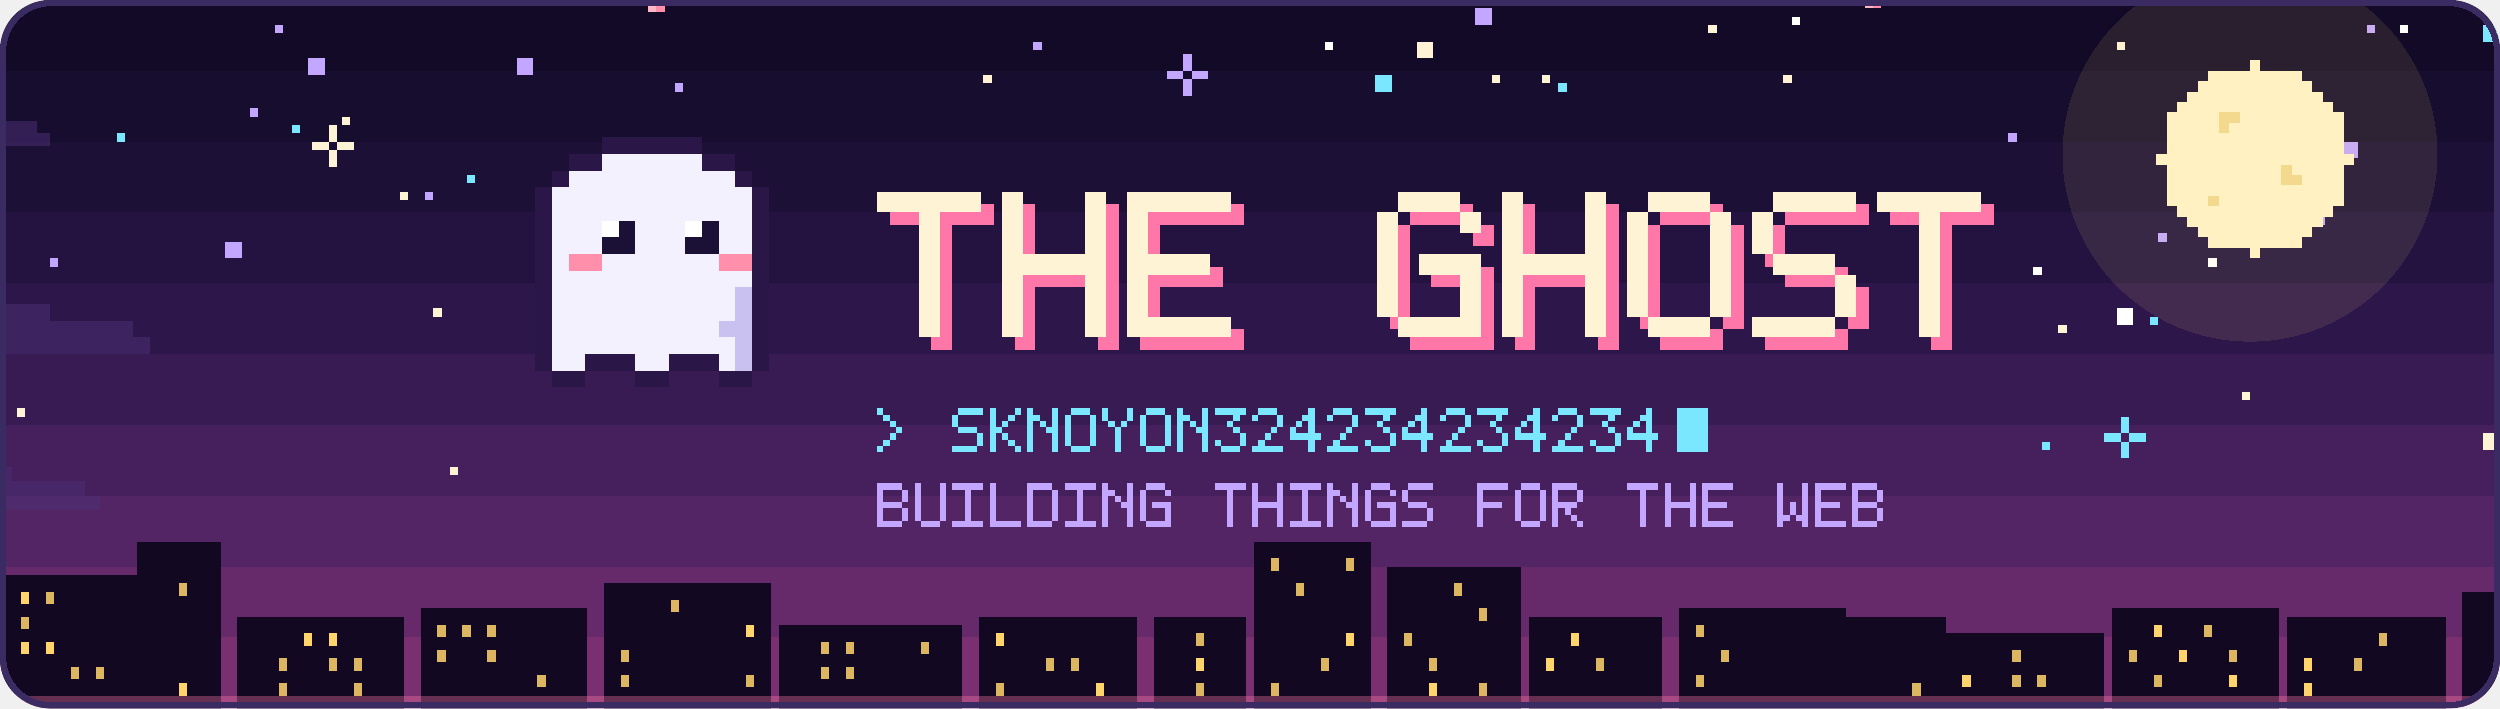
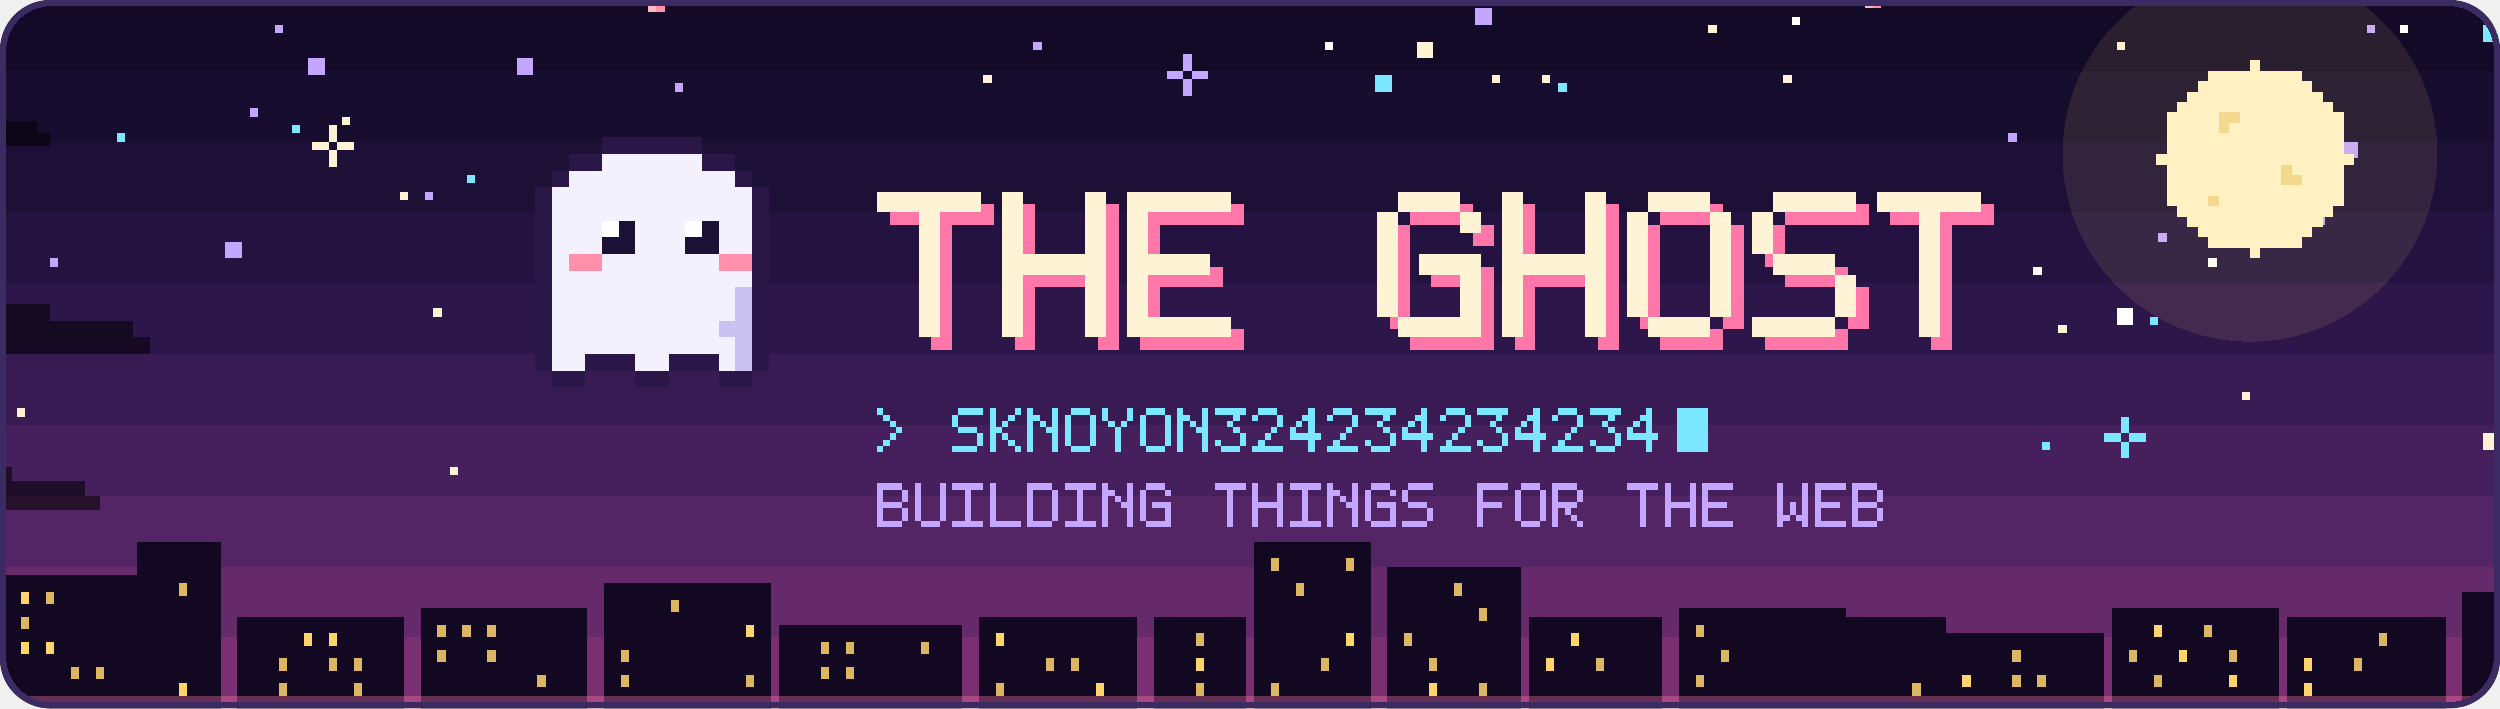
<svg xmlns="http://www.w3.org/2000/svg" width="1200" height="340" viewBox="0 0 1200 340" shape-rendering="crispEdges" role="img" aria-label="THE GHOST">
  <defs>
    <clipPath id="frame">
      <rect width="1200" height="340" rx="24" />
    </clipPath>
  </defs>
  <g clip-path="url(#frame)">
    <rect y="0" width="1200" height="35" fill="#120a26" />
    <rect y="34" width="1200" height="35" fill="#170d2e" />
    <rect y="68" width="1200" height="35" fill="#1d1037" />
    <rect y="102" width="1200" height="35" fill="#241340" />
    <rect y="136" width="1200" height="35" fill="#2d174a" />
    <rect y="170" width="1200" height="35" fill="#381b53" />
    <rect y="204" width="1200" height="35" fill="#45205c" />
    <rect y="238" width="1200" height="35" fill="#542564" />
    <rect y="272" width="1200" height="35" fill="#662a6b" />
    <rect y="306" width="1200" height="35" fill="#7a3070" />
    <rect x="660" y="36" width="8" height="8" fill="#7ae7ff">
      <animate attributeName="opacity" values="1;0.25;1" dur="3.1s" begin="-0.2s" calcMode="discrete" repeatCount="indefinite" />
    </rect>
    <rect x="192" y="92" width="4" height="4" fill="#fff3d6">
      <animate attributeName="opacity" values="1;0.25;1" dur="3.8s" begin="-0.6s" calcMode="discrete" repeatCount="indefinite" />
    </rect>
    <rect x="140" y="60" width="4" height="4" fill="#7ae7ff">
      <animate attributeName="opacity" values="1;0.25;1" dur="2.8s" begin="-0.2s" calcMode="discrete" repeatCount="indefinite" />
    </rect>
    <rect x="1192" y="12" width="8" height="8" fill="#7ae7ff">
      <animate attributeName="opacity" values="1;0.25;1" dur="1.5s" begin="-0.7s" calcMode="discrete" repeatCount="indefinite" />
    </rect>
    <rect x="856" y="36" width="4" height="4" fill="#fff3d6">
      <animate attributeName="opacity" values="1;0.25;1" dur="2.9s" begin="-1.7s" calcMode="discrete" repeatCount="indefinite" />
    </rect>
    <rect x="208" y="148" width="4" height="4" fill="#fff3d6">
      <animate attributeName="opacity" values="1;0.25;1" dur="2.4s" begin="-1.6s" calcMode="discrete" repeatCount="indefinite" />
    </rect>
    <rect x="1152" y="12" width="4" height="4" fill="#ffffff">
      <animate attributeName="opacity" values="1;0.25;1" dur="2.7s" begin="-1.6s" calcMode="discrete" repeatCount="indefinite" />
    </rect>
    <rect x="496" y="20" width="4" height="4" fill="#c3a6ff">
      <animate attributeName="opacity" values="1;0.25;1" dur="2.8s" begin="-2.6s" calcMode="discrete" repeatCount="indefinite" />
    </rect>
    <rect x="148" y="28" width="8" height="8" fill="#c3a6ff">
      <animate attributeName="opacity" values="1;0.25;1" dur="1.8s" begin="-1.0s" calcMode="discrete" repeatCount="indefinite" />
    </rect>
    <rect x="860" y="8" width="4" height="4" fill="#ffffff">
      <animate attributeName="opacity" values="1;0.25;1" dur="3.4s" begin="-1.7s" calcMode="discrete" repeatCount="indefinite" />
    </rect>
    <rect x="1016" y="148" width="8" height="8" fill="#ffffff">
      <animate attributeName="opacity" values="1;0.25;1" dur="1.6s" begin="-0.3s" calcMode="discrete" repeatCount="indefinite" />
    </rect>
    <rect x="132" y="12" width="4" height="4" fill="#c3a6ff">
      <animate attributeName="opacity" values="1;0.25;1" dur="3.1s" begin="-3.0s" calcMode="discrete" repeatCount="indefinite" />
    </rect>
    <rect x="708" y="4" width="8" height="8" fill="#c3a6ff">
      <animate attributeName="opacity" values="1;0.25;1" dur="2.3s" begin="-1.8s" calcMode="discrete" repeatCount="indefinite" />
    </rect>
    <rect x="120" y="52" width="4" height="4" fill="#c3a6ff">
      <animate attributeName="opacity" values="1;0.25;1" dur="1.7s" begin="-0.7s" calcMode="discrete" repeatCount="indefinite" />
    </rect>
    <rect x="1016" y="20" width="4" height="4" fill="#fff3d6">
      <animate attributeName="opacity" values="1;0.25;1" dur="2.6s" begin="-1.6s" calcMode="discrete" repeatCount="indefinite" />
    </rect>
    <rect x="1124" y="68" width="8" height="8" fill="#c3a6ff">
      <animate attributeName="opacity" values="1;0.25;1" dur="4.0s" begin="-2.0s" calcMode="discrete" repeatCount="indefinite" />
    </rect>
    <rect x="472" y="36" width="4" height="4" fill="#fff3d6">
      <animate attributeName="opacity" values="1;0.25;1" dur="1.9s" begin="-0.7s" calcMode="discrete" repeatCount="indefinite" />
    </rect>
    <rect x="24" y="124" width="4" height="4" fill="#c3a6ff">
      <animate attributeName="opacity" values="1;0.25;1" dur="2.1s" begin="-0.0s" calcMode="discrete" repeatCount="indefinite" />
    </rect>
    <rect x="1092" y="92" width="4" height="4" fill="#7ae7ff">
      <animate attributeName="opacity" values="1;0.25;1" dur="3.9s" begin="-2.1s" calcMode="discrete" repeatCount="indefinite" />
    </rect>
    <rect x="108" y="116" width="8" height="8" fill="#c3a6ff">
      <animate attributeName="opacity" values="1;0.25;1" dur="2.4s" begin="-1.2s" calcMode="discrete" repeatCount="indefinite" />
    </rect>
    <rect x="820" y="12" width="4" height="4" fill="#fff3d6">
      <animate attributeName="opacity" values="1;0.25;1" dur="1.6s" begin="-0.6s" calcMode="discrete" repeatCount="indefinite" />
    </rect>
    <rect x="224" y="84" width="4" height="4" fill="#7ae7ff">
      <animate attributeName="opacity" values="1;0.25;1" dur="1.7s" begin="-1.7s" calcMode="discrete" repeatCount="indefinite" />
    </rect>
    <rect x="204" y="92" width="4" height="4" fill="#c3a6ff">
      <animate attributeName="opacity" values="1;0.25;1" dur="1.6s" begin="-0.6s" calcMode="discrete" repeatCount="indefinite" />
    </rect>
    <rect x="248" y="28" width="8" height="8" fill="#c3a6ff">
      <animate attributeName="opacity" values="1;0.25;1" dur="4.0s" begin="-1.4s" calcMode="discrete" repeatCount="indefinite" />
    </rect>
    <rect x="636" y="20" width="4" height="4" fill="#ffffff">
      <animate attributeName="opacity" values="1;0.25;1" dur="1.7s" begin="-1.0s" calcMode="discrete" repeatCount="indefinite" />
    </rect>
    <rect x="980" y="212" width="4" height="4" fill="#7ae7ff">
      <animate attributeName="opacity" values="1;0.25;1" dur="2.7s" begin="-0.6s" calcMode="discrete" repeatCount="indefinite" />
    </rect>
    <rect x="740" y="36" width="4" height="4" fill="#fff3d6">
      <animate attributeName="opacity" values="1;0.25;1" dur="3.4s" begin="-0.9s" calcMode="discrete" repeatCount="indefinite" />
    </rect>
    <rect x="748" y="40" width="4" height="4" fill="#7ae7ff">
      <animate attributeName="opacity" values="1;0.25;1" dur="3.4s" begin="-1.6s" calcMode="discrete" repeatCount="indefinite" />
    </rect>
    <rect x="1060" y="124" width="4" height="4" fill="#ffffff">
      <animate attributeName="opacity" values="1;0.25;1" dur="3.3s" begin="-3.0s" calcMode="discrete" repeatCount="indefinite" />
    </rect>
    <rect x="964" y="64" width="4" height="4" fill="#c3a6ff">
      <animate attributeName="opacity" values="1;0.25;1" dur="3.2s" begin="-2.9s" calcMode="discrete" repeatCount="indefinite" />
    </rect>
    <rect x="164" y="56" width="4" height="4" fill="#fff3d6">
      <animate attributeName="opacity" values="1;0.25;1" dur="2.0s" begin="-0.6s" calcMode="discrete" repeatCount="indefinite" />
    </rect>
    <rect x="988" y="156" width="4" height="4" fill="#fff3d6">
      <animate attributeName="opacity" values="1;0.25;1" dur="2.6s" begin="-2.0s" calcMode="discrete" repeatCount="indefinite" />
    </rect>
    <rect x="680" y="20" width="8" height="8" fill="#fff3d6">
      <animate attributeName="opacity" values="1;0.25;1" dur="2.6s" begin="-2.2s" calcMode="discrete" repeatCount="indefinite" />
    </rect>
    <rect x="324" y="40" width="4" height="4" fill="#c3a6ff">
      <animate attributeName="opacity" values="1;0.25;1" dur="1.5s" begin="-1.8s" calcMode="discrete" repeatCount="indefinite" />
    </rect>
    <rect x="716" y="36" width="4" height="4" fill="#fff3d6">
      <animate attributeName="opacity" values="1;0.25;1" dur="1.5s" begin="-2.4s" calcMode="discrete" repeatCount="indefinite" />
    </rect>
    <rect x="1076" y="188" width="4" height="4" fill="#fff3d6">
      <animate attributeName="opacity" values="1;0.25;1" dur="2.5s" begin="-2.6s" calcMode="discrete" repeatCount="indefinite" />
    </rect>
    <rect x="56" y="64" width="4" height="4" fill="#7ae7ff">
      <animate attributeName="opacity" values="1;0.25;1" dur="2.2s" begin="-0.7s" calcMode="discrete" repeatCount="indefinite" />
    </rect>
    <rect x="1112" y="104" width="4" height="4" fill="#c3a6ff">
      <animate attributeName="opacity" values="1;0.25;1" dur="1.6s" begin="-2.2s" calcMode="discrete" repeatCount="indefinite" />
    </rect>
    <rect x="1192" y="208" width="8" height="8" fill="#fff3d6">
      <animate attributeName="opacity" values="1;0.25;1" dur="3.6s" begin="-2.6s" calcMode="discrete" repeatCount="indefinite" />
    </rect>
    <rect x="1088" y="36" width="4" height="4" fill="#7ae7ff">
      <animate attributeName="opacity" values="1;0.25;1" dur="3.7s" begin="-2.3s" calcMode="discrete" repeatCount="indefinite" />
    </rect>
    <rect x="8" y="196" width="4" height="4" fill="#fff3d6">
      <animate attributeName="opacity" values="1;0.25;1" dur="1.8s" begin="-1.4s" calcMode="discrete" repeatCount="indefinite" />
    </rect>
    <rect x="1136" y="12" width="4" height="4" fill="#c3a6ff">
      <animate attributeName="opacity" values="1;0.25;1" dur="3.2s" begin="-1.6s" calcMode="discrete" repeatCount="indefinite" />
    </rect>
    <rect x="216" y="224" width="4" height="4" fill="#fff3d6">
      <animate attributeName="opacity" values="1;0.25;1" dur="2.0s" begin="-0.8s" calcMode="discrete" repeatCount="indefinite" />
    </rect>
    <rect x="1036" y="112" width="4" height="4" fill="#c3a6ff">
      <animate attributeName="opacity" values="1;0.25;1" dur="3.4s" begin="-2.7s" calcMode="discrete" repeatCount="indefinite" />
    </rect>
    <rect x="1032" y="152" width="4" height="4" fill="#7ae7ff">
      <animate attributeName="opacity" values="1;0.25;1" dur="3.2s" begin="-1.4s" calcMode="discrete" repeatCount="indefinite" />
    </rect>
    <rect x="976" y="128" width="4" height="4" fill="#ffffff">
      <animate attributeName="opacity" values="1;0.25;1" dur="3.2s" begin="-2.6s" calcMode="discrete" repeatCount="indefinite" />
    </rect>
    <path d="M158 60h4v4h-4zM158 64h4v4h-4zM150 68h8v4h-8zM162 68h8v4h-8zM158 72h4v4h-4zM158 76h4v4h-4z" fill="#fff3d6">
      <animate attributeName="opacity" values="1;0;0;1" keyTimes="0;0.4;0.8;1" dur="2.6s" begin="-0.3s" calcMode="discrete" repeatCount="indefinite" />
    </path>
    <path d="M1018 200h4v4h-4zM1018 204h4v4h-4zM1010 208h8v4h-8zM1022 208h8v4h-8zM1018 212h4v4h-4zM1018 216h4v4h-4z" fill="#7ae7ff">
      <animate attributeName="opacity" values="1;0;0;1" keyTimes="0;0.4;0.8;1" dur="3.2s" begin="-1.1s" calcMode="discrete" repeatCount="indefinite" />
    </path>
    <path d="M568 26h4v4h-4zM568 30h4v4h-4zM560 34h8v4h-8zM572 34h8v4h-8zM568 38h4v4h-4zM568 42h4v4h-4z" fill="#c3a6ff">
      <animate attributeName="opacity" values="1;0;0;1" keyTimes="0;0.4;0.8;1" dur="2.2s" begin="-0.8s" calcMode="discrete" repeatCount="indefinite" />
    </path>
    <circle cx="1080" cy="74" r="90" fill="#ffe27a" opacity="0.10" />
    <path d="M1080 29h5v5h-5zM1060 34h45v5h-45zM1055 39h55v5h-55zM1050 44h65v5h-65zM1045 49h75v5h-75zM1040 54h25v5h-25zM1075 54h50v5h-50zM1040 59h25v5h-25zM1070 59h55v5h-55zM1040 64h85v5h-85zM1040 69h85v5h-85zM1035 74h95v5h-95zM1040 79h55v5h-55zM1100 79h25v5h-25zM1040 84h55v5h-55zM1105 84h20v5h-20zM1040 89h85v5h-85zM1040 94h20v5h-20zM1065 94h60v5h-60zM1045 99h75v5h-75zM1050 104h65v5h-65zM1055 109h55v5h-55zM1060 114h45v5h-45zM1080 119h5v5h-5z" fill="#fff1c1" />
    <path d="M1065 54h10v5h-10zM1065 59h5v5h-5zM1095 79h5v5h-5zM1095 84h10v5h-10zM1060 94h5v5h-5z" fill="#f2d98d" />
    <g transform="translate(-120 130)">
      <g opacity="0.55">
        <animateTransform attributeName="transform" type="translate" from="0 0" to="1500 0" dur="70s" begin="-10s" repeatCount="indefinite" />
-         <path d="M48 0h48v8h-48zM24 8h96v8h-96zM16 16h128v8h-128zM8 24h176v8h-176zM0 32h192v8h-192z" fill="#4a2e73" />
+         <path d="M48 0h48v8h-48zM24 8h96v8h-96zM16 16h128v8h-128zM8 24h176v8h-176zM0 32h192v8h-192z" fill="['......######..........', '...############.......', '..################....', '.######################', '########################']" />
      </g>
    </g>
    <g transform="translate(-120 40)">
      <g opacity="0.55">
        <animateTransform attributeName="transform" type="translate" from="0 0" to="1500 0" dur="95s" begin="-60s" repeatCount="indefinite" />
-         <path d="M36 0h36v6h-36zM18 6h72v6h-72zM12 12h96v6h-96zM6 18h132v6h-132zM0 24h144v6h-144z" fill="#4a2e73" />
+         <path d="M36 0h36v6h-36zM18 6h72v6h-72zM12 12h96v6h-96zM6 18h132v6h-132zM0 24h144v6h-144z" fill="['......######..........', '...############.......', '..################....', '.######################', '########################']" />
      </g>
    </g>
    <g transform="translate(-120 210)">
      <g opacity="0.55">
        <animateTransform attributeName="transform" type="translate" from="0 0" to="1500 0" dur="80s" begin="-35s" repeatCount="indefinite" />
-         <path d="M42 0h42v7h-42zM21 7h84v7h-84zM14 14h112v7h-112zM7 21h154v7h-154zM0 28h168v7h-168z" fill="#4a2e73" />
+         <path d="M42 0h42v7h-42zM21 7h84v7h-84zM14 14h112v7h-112zM7 21h154v7h-154zM0 28h168v7h-168z" fill="['......######..........', '...############.......', '..################....', '.######################', '########################']" />
      </g>
    </g>
    <g>
      <animateTransform attributeName="transform" type="translate" values="0 0;-110 210;-220 420" dur="11.7s" begin="-9.8s" repeatCount="indefinite" />
      <path d="M1229 -3h4v4h-4zM1225 1h4v4h-4z" fill="#ffb7c5" />
      <path d="M1229 1h4v4h-4z" fill="#ff8fab" />
    </g>
    <g>
      <animateTransform attributeName="transform" type="translate" values="0 0;-110 210;-220 420" dur="7.6s" begin="-3.4s" repeatCount="indefinite" />
      <path d="M364 -34h4v4h-4zM360 -30h4v4h-4z" fill="#ffb7c5" />
      <path d="M364 -30h4v4h-4z" fill="#ff8fab" />
    </g>
    <g>
      <animateTransform attributeName="transform" type="translate" values="0 0;-110 210;-220 420" dur="8.2s" begin="-0.6s" repeatCount="indefinite" />
      <path d="M232 -18h4v4h-4zM228 -14h4v4h-4z" fill="#ffb7c5" />
      <path d="M232 -14h4v4h-4z" fill="#ff8fab" />
    </g>
    <g>
      <animateTransform attributeName="transform" type="translate" values="0 0;-110 210;-220 420" dur="7.6s" begin="-5.9s" repeatCount="indefinite" />
      <path d="M704 -10h4v4h-4zM700 -6h4v4h-4z" fill="#ffb7c5" />
      <path d="M704 -6h4v4h-4z" fill="#ff8fab" />
    </g>
    <g>
      <animateTransform attributeName="transform" type="translate" values="0 0;-110 210;-220 420" dur="8.8s" begin="-2.2s" repeatCount="indefinite" />
      <path d="M1401 -18h4v4h-4zM1397 -14h4v4h-4z" fill="#ffb7c5" />
      <path d="M1401 -14h4v4h-4z" fill="#ff8fab" />
    </g>
    <g>
      <animateTransform attributeName="transform" type="translate" values="0 0;-110 210;-220 420" dur="8.1s" begin="-7.7s" repeatCount="indefinite" />
      <path d="M365 -31h4v4h-4zM361 -27h4v4h-4z" fill="#ffb7c5" />
      <path d="M365 -27h4v4h-4z" fill="#ff8fab" />
    </g>
    <g>
      <animateTransform attributeName="transform" type="translate" values="0 0;-110 210;-220 420" dur="9.4s" begin="-9.3s" repeatCount="indefinite" />
      <path d="M899 -4h4v4h-4zM895 0h4v4h-4z" fill="#ffb7c5" />
      <path d="M899 0h4v4h-4z" fill="#ff8fab" />
    </g>
    <g>
      <animateTransform attributeName="transform" type="translate" values="0 0;-110 210;-220 420" dur="10.5s" begin="-10.4s" repeatCount="indefinite" />
      <path d="M542 -50h4v4h-4zM538 -46h4v4h-4z" fill="#ffb7c5" />
      <path d="M542 -46h4v4h-4z" fill="#ff8fab" />
    </g>
    <g>
      <animateTransform attributeName="transform" type="translate" values="0 0;-110 210;-220 420" dur="9.1s" begin="-3.2s" repeatCount="indefinite" />
      <path d="M911 -39h4v4h-4zM907 -35h4v4h-4z" fill="#ffb7c5" />
      <path d="M911 -35h4v4h-4z" fill="#ff8fab" />
    </g>
    <g>
      <animateTransform attributeName="transform" type="translate" values="0 0;-110 210;-220 420" dur="8.8s" begin="-3.0s" repeatCount="indefinite" />
      <path d="M272 -14h4v4h-4zM268 -10h4v4h-4z" fill="#ffb7c5" />
      <path d="M272 -10h4v4h-4z" fill="#ff8fab" />
    </g>
    <g>
      <animateTransform attributeName="transform" type="translate" values="0 0;-110 210;-220 420" dur="10.5s" begin="-4.0s" repeatCount="indefinite" />
      <path d="M1023 -32h4v4h-4zM1019 -28h4v4h-4z" fill="#ffb7c5" />
      <path d="M1023 -28h4v4h-4z" fill="#ff8fab" />
    </g>
    <g>
      <animateTransform attributeName="transform" type="translate" values="0 0;-110 210;-220 420" dur="8.5s" begin="-8.2s" repeatCount="indefinite" />
      <path d="M1143 -21h4v4h-4zM1139 -17h4v4h-4z" fill="#ffb7c5" />
      <path d="M1143 -17h4v4h-4z" fill="#ff8fab" />
    </g>
    <g>
      <animateTransform attributeName="transform" type="translate" values="0 0;-110 210;-220 420" dur="10.9s" begin="-10.6s" repeatCount="indefinite" />
      <path d="M315 -2h4v4h-4zM311 2h4v4h-4z" fill="#ffb7c5" />
      <path d="M315 2h4v4h-4z" fill="#ff8fab" />
    </g>
    <g>
      <animateTransform attributeName="transform" type="translate" values="0 0;-110 210;-220 420" dur="8.3s" begin="-0.3s" repeatCount="indefinite" />
      <path d="M298 -55h4v4h-4zM294 -51h4v4h-4z" fill="#ffb7c5" />
      <path d="M298 -51h4v4h-4z" fill="#ff8fab" />
    </g>
    <g>
      <animateTransform attributeName="transform" type="translate" values="0 0;-110 210;-220 420" dur="10.8s" begin="-8.9s" repeatCount="indefinite" />
      <path d="M455 -43h4v4h-4zM451 -39h4v4h-4z" fill="#ffb7c5" />
      <path d="M455 -39h4v4h-4z" fill="#ff8fab" />
    </g>
    <g>
      <animateTransform attributeName="transform" type="translate" values="0 0;-110 210;-220 420" dur="7.7s" begin="-7.1s" repeatCount="indefinite" />
      <path d="M613 -35h4v4h-4zM609 -31h4v4h-4z" fill="#ffb7c5" />
      <path d="M613 -31h4v4h-4z" fill="#ff8fab" />
    </g>
    <rect x="-10" y="276" width="76" height="100" fill="#120822" />
    <rect x="10" y="284" width="4" height="6" fill="#ffd56b">
      <animate attributeName="opacity" values="1;0.15;1" dur="6.4s" calcMode="discrete" begin="-2.7s" repeatCount="indefinite" />
    </rect>
    <rect x="22" y="284" width="4" height="6" fill="#ffd56b" opacity="0.85" />
    <rect x="-2" y="296" width="4" height="6" fill="#ffd56b" opacity="0.85" />
    <rect x="10" y="296" width="4" height="6" fill="#ffd56b" opacity="0.85" />
    <rect x="10" y="308" width="4" height="6" fill="#ffd56b">
      <animate attributeName="opacity" values="1;0.15;1" dur="5.6s" calcMode="discrete" begin="-1.3s" repeatCount="indefinite" />
    </rect>
    <rect x="22" y="308" width="4" height="6" fill="#ffd56b">
      <animate attributeName="opacity" values="1;0.15;1" dur="3.3s" calcMode="discrete" begin="-0.7s" repeatCount="indefinite" />
    </rect>
    <rect x="34" y="320" width="4" height="6" fill="#ffd56b" opacity="0.85" />
    <rect x="46" y="320" width="4" height="6" fill="#ffd56b" opacity="0.85" />
    <rect x="66" y="260" width="40" height="116" fill="#120822" />
    <rect x="86" y="280" width="4" height="6" fill="#ffd56b" opacity="0.85" />
    <rect x="86" y="328" width="4" height="6" fill="#ffd56b">
      <animate attributeName="opacity" values="1;0.15;1" dur="4.0s" calcMode="discrete" begin="-3.5s" repeatCount="indefinite" />
    </rect>
    <rect x="114" y="296" width="80" height="80" fill="#120822" />
    <rect x="146" y="304" width="4" height="6" fill="#ffd56b">
      <animate attributeName="opacity" values="1;0.15;1" dur="3.4s" calcMode="discrete" begin="-2.5s" repeatCount="indefinite" />
    </rect>
    <rect x="158" y="304" width="4" height="6" fill="#ffd56b">
      <animate attributeName="opacity" values="1;0.15;1" dur="3.4s" calcMode="discrete" begin="-2.9s" repeatCount="indefinite" />
    </rect>
    <rect x="134" y="316" width="4" height="6" fill="#ffd56b" opacity="0.85" />
    <rect x="158" y="316" width="4" height="6" fill="#ffd56b" opacity="0.85" />
    <rect x="170" y="316" width="4" height="6" fill="#ffd56b" opacity="0.85" />
    <rect x="134" y="328" width="4" height="6" fill="#ffd56b" opacity="0.85" />
    <rect x="170" y="328" width="4" height="6" fill="#ffd56b" opacity="0.85" />
    <rect x="202" y="292" width="80" height="84" fill="#120822" />
    <rect x="210" y="300" width="4" height="6" fill="#ffd56b" opacity="0.85" />
    <rect x="222" y="300" width="4" height="6" fill="#ffd56b" opacity="0.85" />
    <rect x="234" y="300" width="4" height="6" fill="#ffd56b" opacity="0.85" />
    <rect x="210" y="312" width="4" height="6" fill="#ffd56b" opacity="0.85" />
    <rect x="234" y="312" width="4" height="6" fill="#ffd56b" opacity="0.85" />
    <rect x="258" y="324" width="4" height="6" fill="#ffd56b" opacity="0.85" />
    <rect x="290" y="280" width="80" height="96" fill="#120822" />
    <rect x="322" y="288" width="4" height="6" fill="#ffd56b" opacity="0.85" />
    <rect x="358" y="300" width="4" height="6" fill="#ffd56b">
      <animate attributeName="opacity" values="1;0.15;1" dur="3.7s" calcMode="discrete" begin="-1.3s" repeatCount="indefinite" />
    </rect>
    <rect x="298" y="312" width="4" height="6" fill="#ffd56b" opacity="0.85" />
    <rect x="298" y="324" width="4" height="6" fill="#ffd56b" opacity="0.85" />
    <rect x="358" y="324" width="4" height="6" fill="#ffd56b" opacity="0.85" />
    <rect x="374" y="300" width="88" height="76" fill="#120822" />
    <rect x="394" y="308" width="4" height="6" fill="#ffd56b" opacity="0.85" />
    <rect x="406" y="308" width="4" height="6" fill="#ffd56b" opacity="0.85" />
    <rect x="442" y="308" width="4" height="6" fill="#ffd56b" opacity="0.85" />
    <rect x="394" y="320" width="4" height="6" fill="#ffd56b" opacity="0.85" />
    <rect x="406" y="320" width="4" height="6" fill="#ffd56b" opacity="0.85" />
    <rect x="470" y="296" width="76" height="80" fill="#120822" />
    <rect x="478" y="304" width="4" height="6" fill="#ffd56b">
      <animate attributeName="opacity" values="1;0.15;1" dur="4.3s" calcMode="discrete" begin="-2.9s" repeatCount="indefinite" />
    </rect>
    <rect x="502" y="316" width="4" height="6" fill="#ffd56b" opacity="0.85" />
    <rect x="514" y="316" width="4" height="6" fill="#ffd56b" opacity="0.85" />
    <rect x="478" y="328" width="4" height="6" fill="#ffd56b" opacity="0.85" />
    <rect x="526" y="328" width="4" height="6" fill="#ffd56b">
      <animate attributeName="opacity" values="1;0.15;1" dur="7.7s" calcMode="discrete" begin="-1.6s" repeatCount="indefinite" />
    </rect>
    <rect x="554" y="296" width="44" height="80" fill="#120822" />
    <rect x="574" y="304" width="4" height="6" fill="#ffd56b" opacity="0.85" />
    <rect x="574" y="316" width="4" height="6" fill="#ffd56b">
      <animate attributeName="opacity" values="1;0.15;1" dur="4.8s" calcMode="discrete" begin="-2.4s" repeatCount="indefinite" />
    </rect>
    <rect x="574" y="328" width="4" height="6" fill="#ffd56b" opacity="0.85" />
    <rect x="602" y="260" width="56" height="116" fill="#120822" />
    <rect x="610" y="268" width="4" height="6" fill="#ffd56b" opacity="0.85" />
    <rect x="646" y="268" width="4" height="6" fill="#ffd56b" opacity="0.85" />
    <rect x="622" y="280" width="4" height="6" fill="#ffd56b" opacity="0.85" />
    <rect x="646" y="304" width="4" height="6" fill="#ffd56b">
      <animate attributeName="opacity" values="1;0.15;1" dur="3.5s" calcMode="discrete" begin="-2.9s" repeatCount="indefinite" />
    </rect>
    <rect x="634" y="316" width="4" height="6" fill="#ffd56b" opacity="0.85" />
    <rect x="610" y="328" width="4" height="6" fill="#ffd56b" opacity="0.85" />
    <rect x="666" y="272" width="64" height="104" fill="#120822" />
    <rect x="698" y="280" width="4" height="6" fill="#ffd56b" opacity="0.85" />
    <rect x="710" y="292" width="4" height="6" fill="#ffd56b" opacity="0.85" />
    <rect x="674" y="304" width="4" height="6" fill="#ffd56b" opacity="0.85" />
    <rect x="686" y="316" width="4" height="6" fill="#ffd56b" opacity="0.85" />
    <rect x="686" y="328" width="4" height="6" fill="#ffd56b">
      <animate attributeName="opacity" values="1;0.15;1" dur="4.0s" calcMode="discrete" begin="-3.6s" repeatCount="indefinite" />
    </rect>
    <rect x="710" y="328" width="4" height="6" fill="#ffd56b" opacity="0.85" />
    <rect x="734" y="296" width="64" height="80" fill="#120822" />
    <rect x="754" y="304" width="4" height="6" fill="#ffd56b">
      <animate attributeName="opacity" values="1;0.15;1" dur="5.8s" calcMode="discrete" begin="-1.9s" repeatCount="indefinite" />
    </rect>
    <rect x="742" y="316" width="4" height="6" fill="#ffd56b">
      <animate attributeName="opacity" values="1;0.15;1" dur="7.4s" calcMode="discrete" begin="-2.8s" repeatCount="indefinite" />
    </rect>
    <rect x="766" y="316" width="4" height="6" fill="#ffd56b" opacity="0.85" />
    <rect x="806" y="292" width="80" height="84" fill="#120822" />
    <rect x="814" y="300" width="4" height="6" fill="#ffd56b" opacity="0.85" />
    <rect x="826" y="312" width="4" height="6" fill="#ffd56b" opacity="0.85" />
    <rect x="814" y="324" width="4" height="6" fill="#ffd56b" opacity="0.85" />
    <rect x="886" y="296" width="48" height="80" fill="#120822" />
    <rect x="918" y="328" width="4" height="6" fill="#ffd56b" opacity="0.85" />
    <rect x="934" y="304" width="76" height="72" fill="#120822" />
    <rect x="966" y="312" width="4" height="6" fill="#ffd56b" opacity="0.85" />
    <rect x="942" y="324" width="4" height="6" fill="#ffd56b">
      <animate attributeName="opacity" values="1;0.15;1" dur="5.6s" calcMode="discrete" begin="-3.3s" repeatCount="indefinite" />
    </rect>
    <rect x="966" y="324" width="4" height="6" fill="#ffd56b" opacity="0.85" />
    <rect x="978" y="324" width="4" height="6" fill="#ffd56b" opacity="0.85" />
    <rect x="1014" y="292" width="80" height="84" fill="#120822" />
    <rect x="1034" y="300" width="4" height="6" fill="#ffd56b">
      <animate attributeName="opacity" values="1;0.15;1" dur="7.8s" calcMode="discrete" begin="-5.5s" repeatCount="indefinite" />
    </rect>
    <rect x="1058" y="300" width="4" height="6" fill="#ffd56b" opacity="0.85" />
    <rect x="1022" y="312" width="4" height="6" fill="#ffd56b" opacity="0.85" />
    <rect x="1046" y="312" width="4" height="6" fill="#ffd56b">
      <animate attributeName="opacity" values="1;0.15;1" dur="4.7s" calcMode="discrete" begin="-2.0s" repeatCount="indefinite" />
    </rect>
    <rect x="1070" y="312" width="4" height="6" fill="#ffd56b" opacity="0.85" />
    <rect x="1034" y="324" width="4" height="6" fill="#ffd56b" opacity="0.85" />
    <rect x="1070" y="324" width="4" height="6" fill="#ffd56b">
      <animate attributeName="opacity" values="1;0.15;1" dur="6.8s" calcMode="discrete" begin="-2.0s" repeatCount="indefinite" />
    </rect>
    <rect x="1098" y="296" width="76" height="80" fill="#120822" />
    <rect x="1142" y="304" width="4" height="6" fill="#ffd56b" opacity="0.85" />
    <rect x="1106" y="316" width="4" height="6" fill="#ffd56b">
      <animate attributeName="opacity" values="1;0.15;1" dur="6.0s" calcMode="discrete" begin="-2.5s" repeatCount="indefinite" />
    </rect>
    <rect x="1130" y="316" width="4" height="6" fill="#ffd56b" opacity="0.85" />
    <rect x="1106" y="328" width="4" height="6" fill="#ffd56b">
      <animate attributeName="opacity" values="1;0.15;1" dur="3.8s" calcMode="discrete" begin="-0.7s" repeatCount="indefinite" />
    </rect>
    <rect x="1182" y="284" width="64" height="92" fill="#120822" />
    <rect x="1214" y="292" width="4" height="6" fill="#ffd56b">
      <animate attributeName="opacity" values="1;0.15;1" dur="3.4s" calcMode="discrete" begin="-1.4s" repeatCount="indefinite" />
    </rect>
    <rect x="1214" y="316" width="4" height="6" fill="#ffd56b" opacity="0.85" />
    <rect x="1226" y="316" width="4" height="6" fill="#ffd56b" opacity="0.85" />
    <rect y="334" width="1200" height="6" fill="#ff77a8" opacity="0.35" />
    <g transform="translate(249 66)">
      <g>
        <animateTransform attributeName="transform" type="translate" values="0 0;0 -6;0 -12;0 -6" dur="1.6s" calcMode="discrete" repeatCount="indefinite" />
        <path d="M40 0h48v8h-48zM24 8h16v8h-16zM88 8h16v8h-16zM16 16h8v8h-8zM104 16h8v8h-8zM8 24h8v8h-8zM112 24h8v8h-8zM8 32h8v8h-8zM112 32h8v8h-8zM8 40h8v8h-8zM112 40h8v8h-8zM8 48h8v8h-8zM112 48h8v8h-8zM8 56h8v8h-8zM112 56h8v8h-8zM8 64h8v8h-8zM112 64h8v8h-8zM8 72h8v8h-8zM112 72h8v8h-8zM8 80h8v8h-8zM112 80h8v8h-8zM8 88h8v8h-8zM112 88h8v8h-8zM8 96h8v8h-8zM112 96h8v8h-8zM8 104h8v8h-8zM32 104h24v8h-24zM72 104h24v8h-24zM112 104h8v8h-8zM16 112h16v8h-16zM56 112h16v8h-16zM96 112h16v8h-16z" fill="#2a1747" />
        <path d="M40 8h48v8h-48zM24 16h80v8h-80zM16 24h96v8h-96zM16 32h96v8h-96zM16 40h96v8h-96zM16 48h96v8h-96zM16 56h8v8h-8zM40 56h56v8h-56zM16 64h96v8h-96zM16 72h88v8h-88zM16 80h88v8h-88zM16 88h80v8h-80zM16 96h88v8h-88zM16 104h16v8h-16zM56 104h16v8h-16zM96 104h8v8h-8z" fill="#f4f1ff" />
        <path d="M104 72h8v8h-8zM104 80h8v8h-8zM96 88h16v8h-16zM104 96h8v8h-8zM104 104h8v8h-8z" fill="#c9c1f0" />
        <path d="M24 56h16v8h-16zM96 56h16v8h-16z" fill="#ff8fab" />
        <g>
          <animate attributeName="opacity" values="1;0;1" keyTimes="0;0.92;0.97" dur="4s" calcMode="discrete" repeatCount="indefinite" />
          <path d="M48 40h8v8h-8zM88 40h8v8h-8zM40 48h16v8h-16zM80 48h16v8h-16z" fill="#1b1035" />
          <path d="M40 40h8v8h-8zM80 40h8v8h-8z" fill="#ffffff" />
        </g>
        <g opacity="0">
          <animate attributeName="opacity" values="0;1;0" keyTimes="0;0.92;0.97" dur="4s" calcMode="discrete" repeatCount="indefinite" />
          <path d="M40 48h16v8h-16zM80 48h16v8h-16z" fill="#1b1035" />
        </g>
      </g>
    </g>
    <path d="M427 98h50v10h-50zM447 108h10v10h-10zM447 118h10v10h-10zM447 128h10v10h-10zM447 138h10v10h-10zM447 148h10v10h-10zM447 158h10v10h-10zM487 98h10v10h-10zM527 98h10v10h-10zM487 108h10v10h-10zM527 108h10v10h-10zM487 118h10v10h-10zM527 118h10v10h-10zM487 128h50v10h-50zM487 138h10v10h-10zM527 138h10v10h-10zM487 148h10v10h-10zM527 148h10v10h-10zM487 158h10v10h-10zM527 158h10v10h-10zM547 98h50v10h-50zM547 108h10v10h-10zM547 118h10v10h-10zM547 128h40v10h-40zM547 138h10v10h-10zM547 148h10v10h-10zM547 158h50v10h-50zM677 98h30v10h-30zM667 108h10v10h-10zM707 108h10v10h-10zM667 118h10v10h-10zM667 128h10v10h-10zM687 128h30v10h-30zM667 138h10v10h-10zM707 138h10v10h-10zM667 148h10v10h-10zM707 148h10v10h-10zM677 158h40v10h-40zM727 98h10v10h-10zM767 98h10v10h-10zM727 108h10v10h-10zM767 108h10v10h-10zM727 118h10v10h-10zM767 118h10v10h-10zM727 128h50v10h-50zM727 138h10v10h-10zM767 138h10v10h-10zM727 148h10v10h-10zM767 148h10v10h-10zM727 158h10v10h-10zM767 158h10v10h-10zM797 98h30v10h-30zM787 108h10v10h-10zM827 108h10v10h-10zM787 118h10v10h-10zM827 118h10v10h-10zM787 128h10v10h-10zM827 128h10v10h-10zM787 138h10v10h-10zM827 138h10v10h-10zM787 148h10v10h-10zM827 148h10v10h-10zM797 158h30v10h-30zM857 98h40v10h-40zM847 108h10v10h-10zM847 118h10v10h-10zM857 128h30v10h-30zM887 138h10v10h-10zM887 148h10v10h-10zM847 158h40v10h-40zM907 98h50v10h-50zM927 108h10v10h-10zM927 118h10v10h-10zM927 128h10v10h-10zM927 138h10v10h-10zM927 148h10v10h-10zM927 158h10v10h-10z" fill="#ff77a8" />
    <path d="M421 92h50v10h-50zM441 102h10v10h-10zM441 112h10v10h-10zM441 122h10v10h-10zM441 132h10v10h-10zM441 142h10v10h-10zM441 152h10v10h-10zM481 92h10v10h-10zM521 92h10v10h-10zM481 102h10v10h-10zM521 102h10v10h-10zM481 112h10v10h-10zM521 112h10v10h-10zM481 122h50v10h-50zM481 132h10v10h-10zM521 132h10v10h-10zM481 142h10v10h-10zM521 142h10v10h-10zM481 152h10v10h-10zM521 152h10v10h-10zM541 92h50v10h-50zM541 102h10v10h-10zM541 112h10v10h-10zM541 122h40v10h-40zM541 132h10v10h-10zM541 142h10v10h-10zM541 152h50v10h-50zM671 92h30v10h-30zM661 102h10v10h-10zM701 102h10v10h-10zM661 112h10v10h-10zM661 122h10v10h-10zM681 122h30v10h-30zM661 132h10v10h-10zM701 132h10v10h-10zM661 142h10v10h-10zM701 142h10v10h-10zM671 152h40v10h-40zM721 92h10v10h-10zM761 92h10v10h-10zM721 102h10v10h-10zM761 102h10v10h-10zM721 112h10v10h-10zM761 112h10v10h-10zM721 122h50v10h-50zM721 132h10v10h-10zM761 132h10v10h-10zM721 142h10v10h-10zM761 142h10v10h-10zM721 152h10v10h-10zM761 152h10v10h-10zM791 92h30v10h-30zM781 102h10v10h-10zM821 102h10v10h-10zM781 112h10v10h-10zM821 112h10v10h-10zM781 122h10v10h-10zM821 122h10v10h-10zM781 132h10v10h-10zM821 132h10v10h-10zM781 142h10v10h-10zM821 142h10v10h-10zM791 152h30v10h-30zM851 92h40v10h-40zM841 102h10v10h-10zM841 112h10v10h-10zM851 122h30v10h-30zM881 132h10v10h-10zM881 142h10v10h-10zM841 152h40v10h-40zM901 92h50v10h-50zM921 102h10v10h-10zM921 112h10v10h-10zM921 122h10v10h-10zM921 132h10v10h-10zM921 142h10v10h-10zM921 152h10v10h-10z" fill="#fff3d6" />
    <path d="M421 196h3v3h-3zM424 199h3v3h-3zM427 202h3v3h-3zM430 205h3v3h-3zM427 208h3v3h-3zM424 211h3v3h-3zM421 214h3v3h-3zM460 196h12v3h-12zM457 199h3v3h-3zM457 202h3v3h-3zM460 205h9v3h-9zM469 208h3v3h-3zM469 211h3v3h-3zM457 214h12v3h-12zM475 196h3v3h-3zM487 196h3v3h-3zM475 199h3v3h-3zM484 199h3v3h-3zM475 202h3v3h-3zM481 202h3v3h-3zM475 205h6v3h-6zM475 208h3v3h-3zM481 208h3v3h-3zM475 211h3v3h-3zM484 211h3v3h-3zM475 214h3v3h-3zM487 214h3v3h-3zM493 196h3v3h-3zM505 196h3v3h-3zM493 199h6v3h-6zM505 199h3v3h-3zM493 202h3v3h-3zM499 202h3v3h-3zM505 202h3v3h-3zM493 205h3v3h-3zM502 205h6v3h-6zM493 208h3v3h-3zM505 208h3v3h-3zM493 211h3v3h-3zM505 211h3v3h-3zM493 214h3v3h-3zM505 214h3v3h-3zM514 196h9v3h-9zM511 199h3v3h-3zM523 199h3v3h-3zM511 202h3v3h-3zM523 202h3v3h-3zM511 205h3v3h-3zM523 205h3v3h-3zM511 208h3v3h-3zM523 208h3v3h-3zM511 211h3v3h-3zM523 211h3v3h-3zM514 214h9v3h-9zM529 196h3v3h-3zM541 196h3v3h-3zM529 199h3v3h-3zM541 199h3v3h-3zM532 202h3v3h-3zM538 202h3v3h-3zM535 205h3v3h-3zM535 208h3v3h-3zM535 211h3v3h-3zM535 214h3v3h-3zM550 196h9v3h-9zM547 199h3v3h-3zM559 199h3v3h-3zM547 202h3v3h-3zM559 202h3v3h-3zM547 205h3v3h-3zM559 205h3v3h-3zM547 208h3v3h-3zM559 208h3v3h-3zM547 211h3v3h-3zM559 211h3v3h-3zM550 214h9v3h-9zM565 196h3v3h-3zM577 196h3v3h-3zM565 199h6v3h-6zM577 199h3v3h-3zM565 202h3v3h-3zM571 202h3v3h-3zM577 202h3v3h-3zM565 205h3v3h-3zM574 205h6v3h-6zM565 208h3v3h-3zM577 208h3v3h-3zM565 211h3v3h-3zM577 211h3v3h-3zM565 214h3v3h-3zM577 214h3v3h-3zM583 196h15v3h-15zM592 199h3v3h-3zM589 202h3v3h-3zM592 205h3v3h-3zM595 208h3v3h-3zM583 211h3v3h-3zM595 211h3v3h-3zM586 214h9v3h-9zM604 196h9v3h-9zM601 199h3v3h-3zM613 199h3v3h-3zM613 202h3v3h-3zM610 205h3v3h-3zM607 208h3v3h-3zM604 211h3v3h-3zM601 214h15v3h-15zM628 196h3v3h-3zM625 199h6v3h-6zM622 202h3v3h-3zM628 202h3v3h-3zM619 205h3v3h-3zM628 205h3v3h-3zM619 208h15v3h-15zM628 211h3v3h-3zM628 214h3v3h-3zM640 196h9v3h-9zM637 199h3v3h-3zM649 199h3v3h-3zM649 202h3v3h-3zM646 205h3v3h-3zM643 208h3v3h-3zM640 211h3v3h-3zM637 214h15v3h-15zM655 196h15v3h-15zM664 199h3v3h-3zM661 202h3v3h-3zM664 205h3v3h-3zM667 208h3v3h-3zM655 211h3v3h-3zM667 211h3v3h-3zM658 214h9v3h-9zM682 196h3v3h-3zM679 199h6v3h-6zM676 202h3v3h-3zM682 202h3v3h-3zM673 205h3v3h-3zM682 205h3v3h-3zM673 208h15v3h-15zM682 211h3v3h-3zM682 214h3v3h-3zM694 196h9v3h-9zM691 199h3v3h-3zM703 199h3v3h-3zM703 202h3v3h-3zM700 205h3v3h-3zM697 208h3v3h-3zM694 211h3v3h-3zM691 214h15v3h-15zM709 196h15v3h-15zM718 199h3v3h-3zM715 202h3v3h-3zM718 205h3v3h-3zM721 208h3v3h-3zM709 211h3v3h-3zM721 211h3v3h-3zM712 214h9v3h-9zM736 196h3v3h-3zM733 199h6v3h-6zM730 202h3v3h-3zM736 202h3v3h-3zM727 205h3v3h-3zM736 205h3v3h-3zM727 208h15v3h-15zM736 211h3v3h-3zM736 214h3v3h-3zM748 196h9v3h-9zM745 199h3v3h-3zM757 199h3v3h-3zM757 202h3v3h-3zM754 205h3v3h-3zM751 208h3v3h-3zM748 211h3v3h-3zM745 214h15v3h-15zM763 196h15v3h-15zM772 199h3v3h-3zM769 202h3v3h-3zM772 205h3v3h-3zM775 208h3v3h-3zM763 211h3v3h-3zM775 211h3v3h-3zM766 214h9v3h-9zM790 196h3v3h-3zM787 199h6v3h-6zM784 202h3v3h-3zM790 202h3v3h-3zM781 205h3v3h-3zM790 205h3v3h-3zM781 208h15v3h-15zM790 211h3v3h-3zM790 214h3v3h-3z" fill="#7ae7ff" />
    <rect x="805" y="196" width="15" height="21" fill="#7ae7ff">
      <animate attributeName="opacity" values="1;0" dur="1s" calcMode="discrete" repeatCount="indefinite" />
    </rect>
    <path d="M421 232h12v3h-12zM421 235h3v3h-3zM433 235h3v3h-3zM421 238h3v3h-3zM433 238h3v3h-3zM421 241h12v3h-12zM421 244h3v3h-3zM433 244h3v3h-3zM421 247h3v3h-3zM433 247h3v3h-3zM421 250h12v3h-12zM439 232h3v3h-3zM451 232h3v3h-3zM439 235h3v3h-3zM451 235h3v3h-3zM439 238h3v3h-3zM451 238h3v3h-3zM439 241h3v3h-3zM451 241h3v3h-3zM439 244h3v3h-3zM451 244h3v3h-3zM439 247h3v3h-3zM451 247h3v3h-3zM442 250h9v3h-9zM457 232h15v3h-15zM463 235h3v3h-3zM463 238h3v3h-3zM463 241h3v3h-3zM463 244h3v3h-3zM463 247h3v3h-3zM457 250h15v3h-15zM475 232h3v3h-3zM475 235h3v3h-3zM475 238h3v3h-3zM475 241h3v3h-3zM475 244h3v3h-3zM475 247h3v3h-3zM475 250h15v3h-15zM493 232h12v3h-12zM493 235h3v3h-3zM505 235h3v3h-3zM493 238h3v3h-3zM505 238h3v3h-3zM493 241h3v3h-3zM505 241h3v3h-3zM493 244h3v3h-3zM505 244h3v3h-3zM493 247h3v3h-3zM505 247h3v3h-3zM493 250h12v3h-12zM511 232h15v3h-15zM517 235h3v3h-3zM517 238h3v3h-3zM517 241h3v3h-3zM517 244h3v3h-3zM517 247h3v3h-3zM511 250h15v3h-15zM529 232h3v3h-3zM541 232h3v3h-3zM529 235h6v3h-6zM541 235h3v3h-3zM529 238h3v3h-3zM535 238h3v3h-3zM541 238h3v3h-3zM529 241h3v3h-3zM538 241h6v3h-6zM529 244h3v3h-3zM541 244h3v3h-3zM529 247h3v3h-3zM541 247h3v3h-3zM529 250h3v3h-3zM541 250h3v3h-3zM550 232h9v3h-9zM547 235h3v3h-3zM559 235h3v3h-3zM547 238h3v3h-3zM547 241h3v3h-3zM553 241h9v3h-9zM547 244h3v3h-3zM559 244h3v3h-3zM547 247h3v3h-3zM559 247h3v3h-3zM550 250h12v3h-12zM583 232h15v3h-15zM589 235h3v3h-3zM589 238h3v3h-3zM589 241h3v3h-3zM589 244h3v3h-3zM589 247h3v3h-3zM589 250h3v3h-3zM601 232h3v3h-3zM613 232h3v3h-3zM601 235h3v3h-3zM613 235h3v3h-3zM601 238h3v3h-3zM613 238h3v3h-3zM601 241h15v3h-15zM601 244h3v3h-3zM613 244h3v3h-3zM601 247h3v3h-3zM613 247h3v3h-3zM601 250h3v3h-3zM613 250h3v3h-3zM619 232h15v3h-15zM625 235h3v3h-3zM625 238h3v3h-3zM625 241h3v3h-3zM625 244h3v3h-3zM625 247h3v3h-3zM619 250h15v3h-15zM637 232h3v3h-3zM649 232h3v3h-3zM637 235h6v3h-6zM649 235h3v3h-3zM637 238h3v3h-3zM643 238h3v3h-3zM649 238h3v3h-3zM637 241h3v3h-3zM646 241h6v3h-6zM637 244h3v3h-3zM649 244h3v3h-3zM637 247h3v3h-3zM649 247h3v3h-3zM637 250h3v3h-3zM649 250h3v3h-3zM658 232h9v3h-9zM655 235h3v3h-3zM667 235h3v3h-3zM655 238h3v3h-3zM655 241h3v3h-3zM661 241h9v3h-9zM655 244h3v3h-3zM667 244h3v3h-3zM655 247h3v3h-3zM667 247h3v3h-3zM658 250h12v3h-12zM676 232h12v3h-12zM673 235h3v3h-3zM673 238h3v3h-3zM676 241h9v3h-9zM685 244h3v3h-3zM685 247h3v3h-3zM673 250h12v3h-12zM709 232h15v3h-15zM709 235h3v3h-3zM709 238h3v3h-3zM709 241h12v3h-12zM709 244h3v3h-3zM709 247h3v3h-3zM709 250h3v3h-3zM730 232h9v3h-9zM727 235h3v3h-3zM739 235h3v3h-3zM727 238h3v3h-3zM739 238h3v3h-3zM727 241h3v3h-3zM739 241h3v3h-3zM727 244h3v3h-3zM739 244h3v3h-3zM727 247h3v3h-3zM739 247h3v3h-3zM730 250h9v3h-9zM745 232h12v3h-12zM745 235h3v3h-3zM757 235h3v3h-3zM745 238h3v3h-3zM757 238h3v3h-3zM745 241h12v3h-12zM745 244h3v3h-3zM751 244h3v3h-3zM745 247h3v3h-3zM754 247h3v3h-3zM745 250h3v3h-3zM757 250h3v3h-3zM781 232h15v3h-15zM787 235h3v3h-3zM787 238h3v3h-3zM787 241h3v3h-3zM787 244h3v3h-3zM787 247h3v3h-3zM787 250h3v3h-3zM799 232h3v3h-3zM811 232h3v3h-3zM799 235h3v3h-3zM811 235h3v3h-3zM799 238h3v3h-3zM811 238h3v3h-3zM799 241h15v3h-15zM799 244h3v3h-3zM811 244h3v3h-3zM799 247h3v3h-3zM811 247h3v3h-3zM799 250h3v3h-3zM811 250h3v3h-3zM817 232h15v3h-15zM817 235h3v3h-3zM817 238h3v3h-3zM817 241h12v3h-12zM817 244h3v3h-3zM817 247h3v3h-3zM817 250h15v3h-15zM853 232h3v3h-3zM865 232h3v3h-3zM853 235h3v3h-3zM865 235h3v3h-3zM853 238h3v3h-3zM865 238h3v3h-3zM853 241h3v3h-3zM859 241h3v3h-3zM865 241h3v3h-3zM853 244h3v3h-3zM859 244h3v3h-3zM865 244h3v3h-3zM853 247h6v3h-6zM862 247h6v3h-6zM853 250h3v3h-3zM865 250h3v3h-3zM871 232h15v3h-15zM871 235h3v3h-3zM871 238h3v3h-3zM871 241h12v3h-12zM871 244h3v3h-3zM871 247h3v3h-3zM871 250h15v3h-15zM889 232h12v3h-12zM889 235h3v3h-3zM901 235h3v3h-3zM889 238h3v3h-3zM901 238h3v3h-3zM889 241h12v3h-12zM889 244h3v3h-3zM901 244h3v3h-3zM889 247h3v3h-3zM901 247h3v3h-3zM889 250h12v3h-12z" fill="#c3a6ff" />
  </g>
  <rect x="1.5" y="1.5" width="1197" height="337" rx="23" fill="none" stroke="#3a2b63" stroke-width="3" />
</svg>
